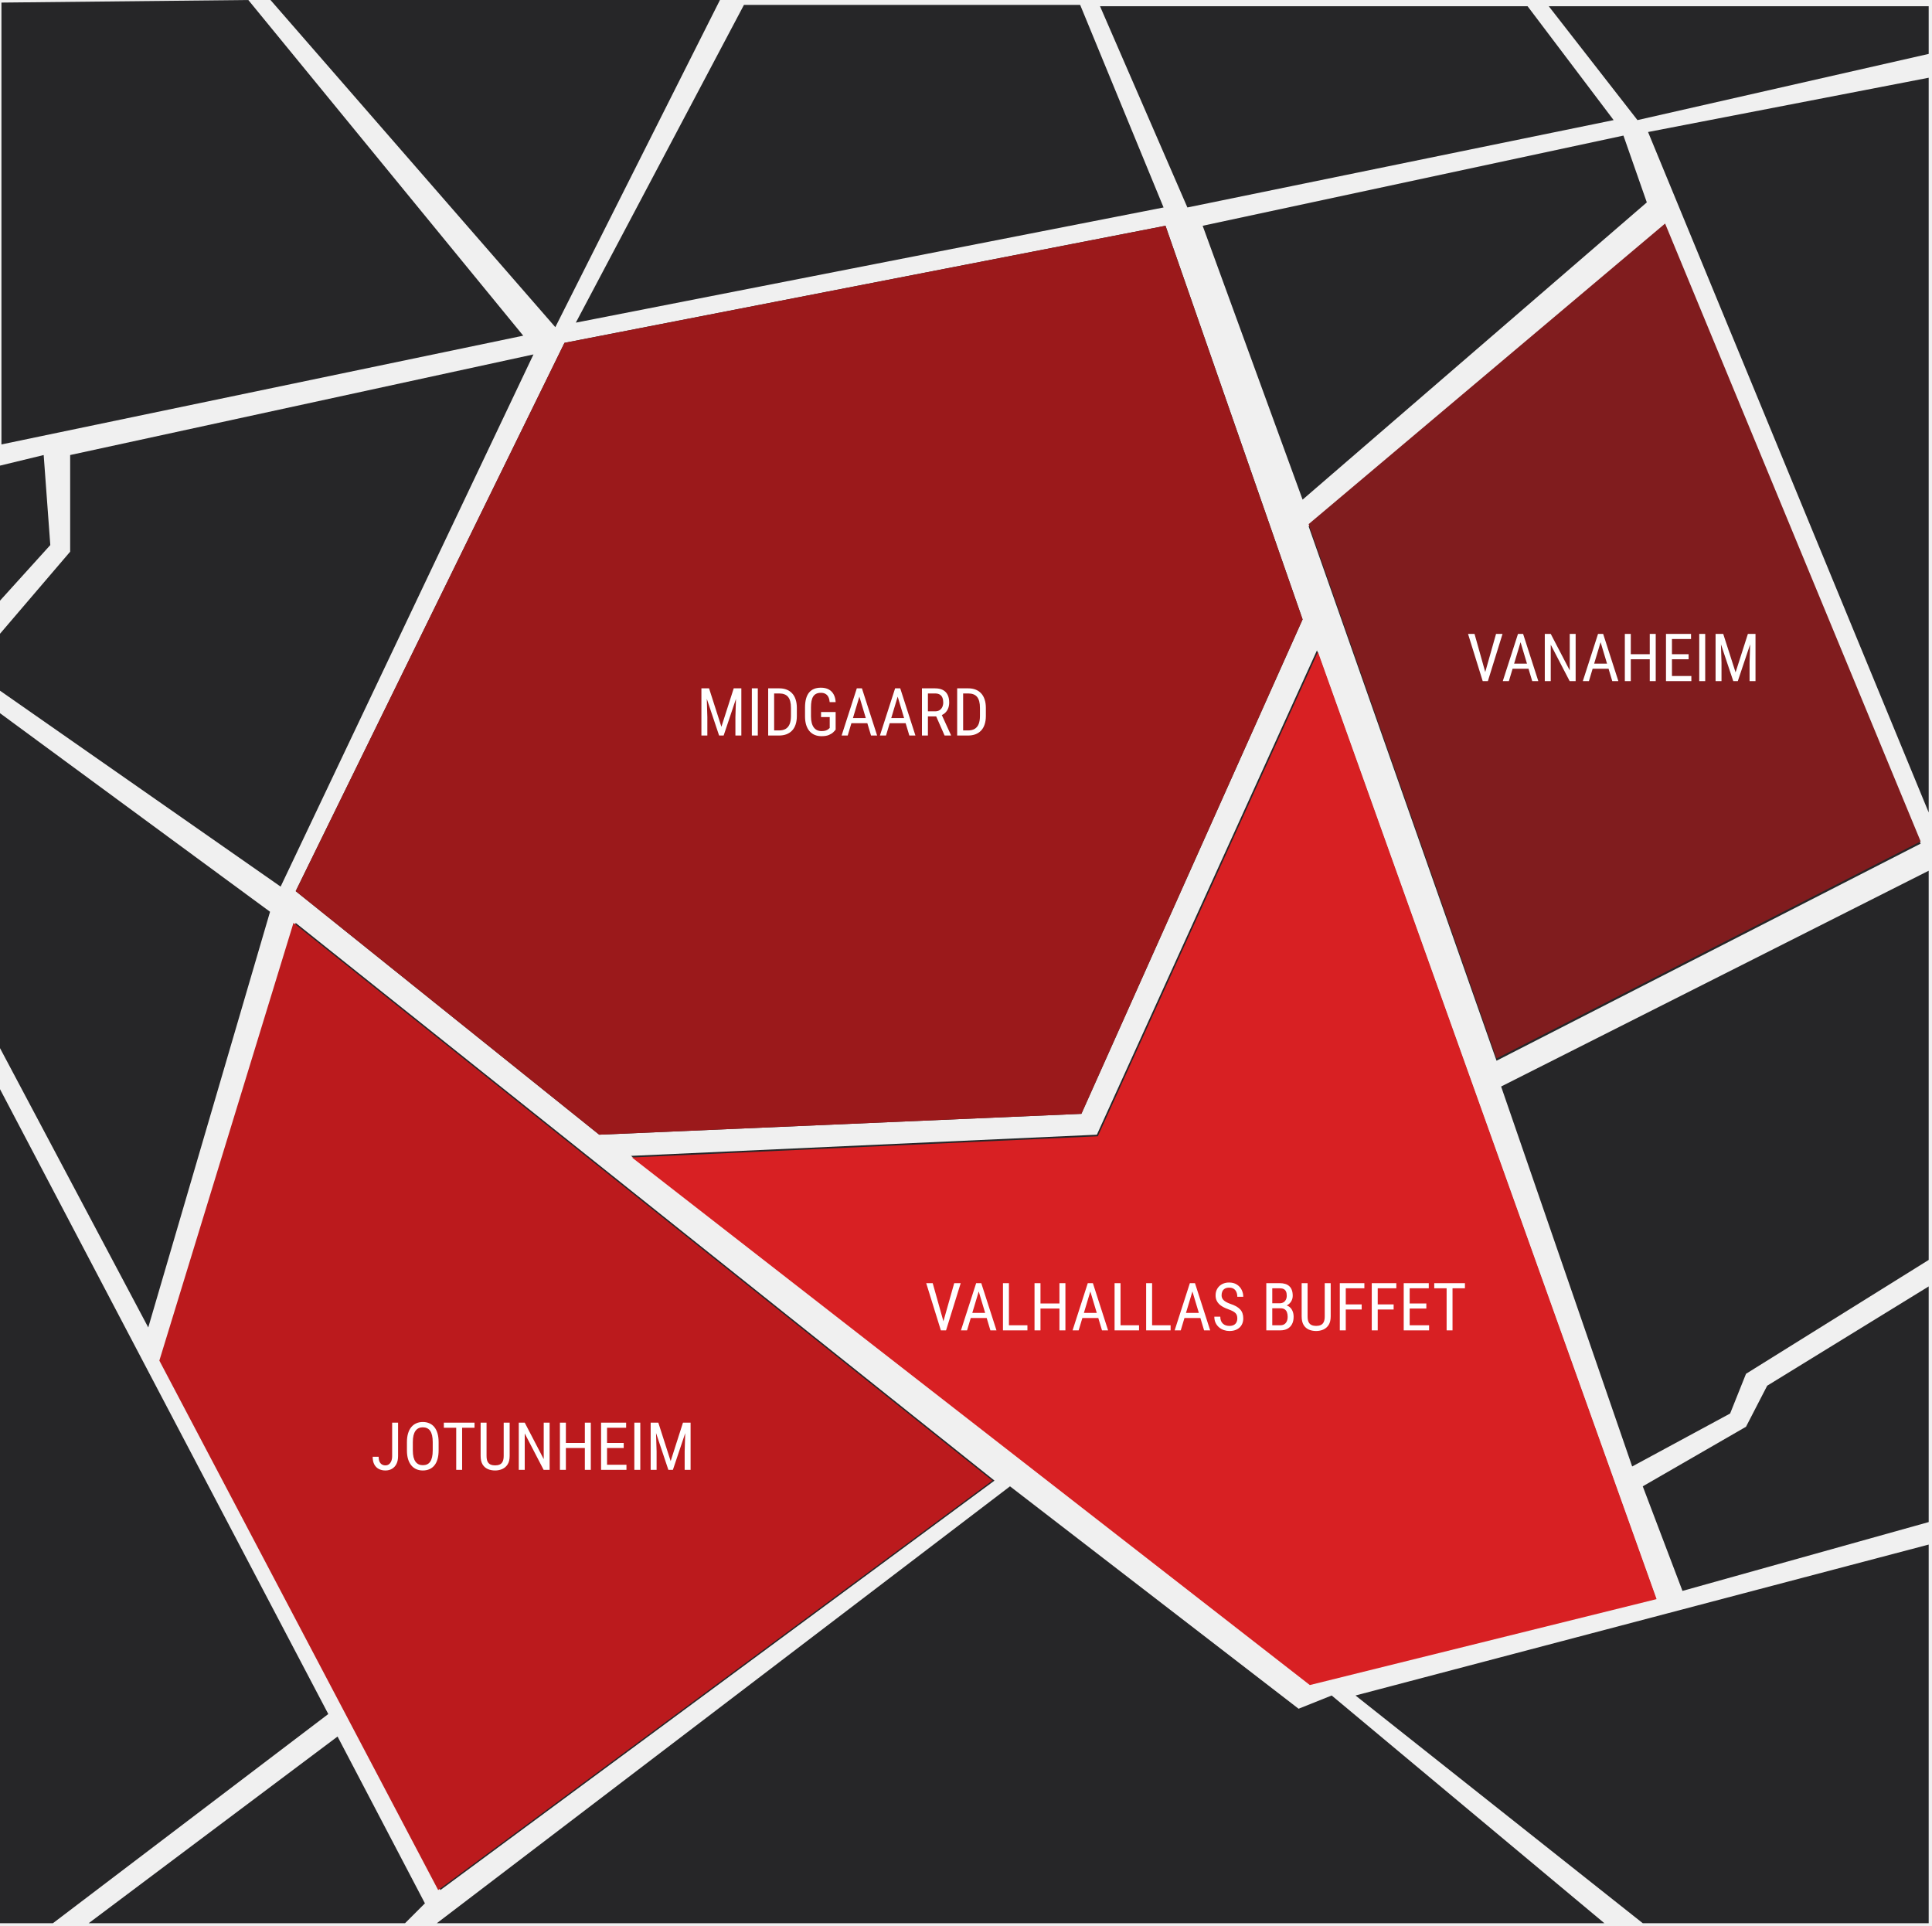
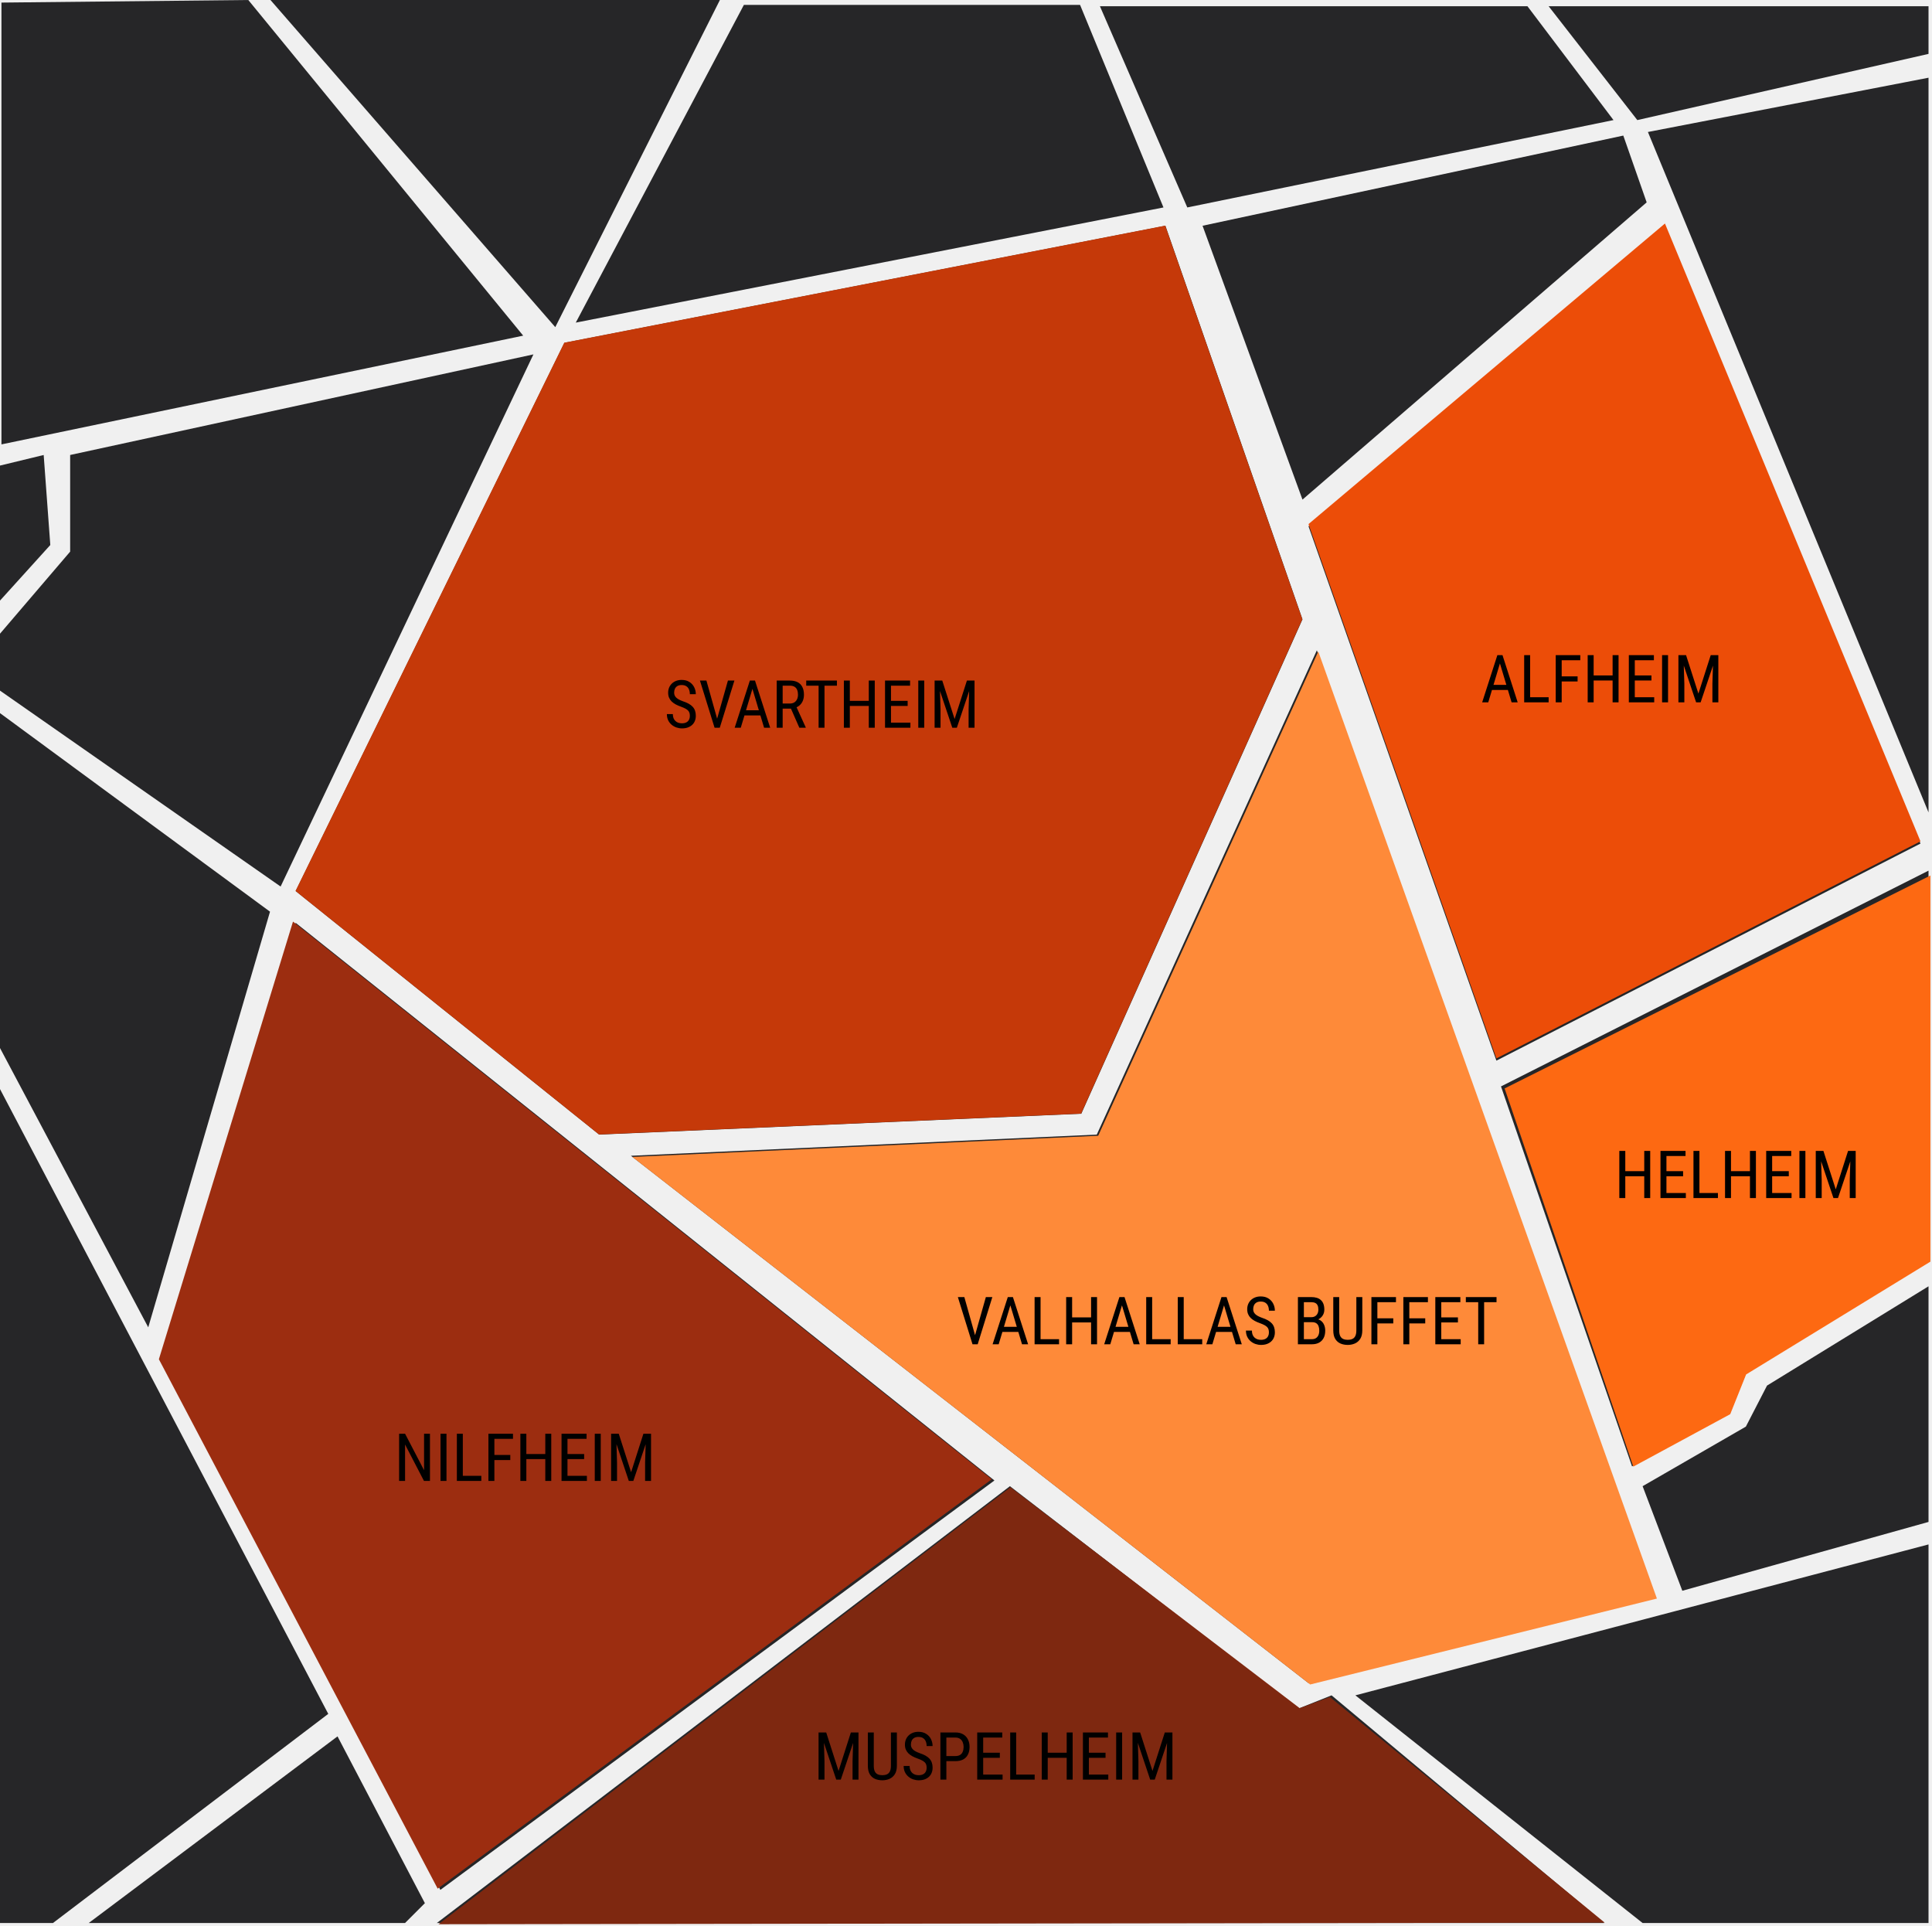
- <svg xmlns="http://www.w3.org/2000/svg" width="305" height="304" viewBox="0 0 305 304" fill="none">
-   <path d="M187.451 32.75L173.658 0.986H241.157L254.741 18.958L187.451 32.75Z" fill="#262628" />
-   <path d="M304.477 8.509L258.502 18.958L244.501 0.986H304.477V8.509Z" fill="#262628" />
-   <path d="M304.477 12.271V128.252L260.174 20.839L304.477 12.271Z" fill="#262628" />
-   <path d="M257.666 231.486L236.978 171.51L304.477 137.447V198.885L275.638 216.857L273.13 223.127L257.666 231.486Z" fill="#262628" />
-   <path d="M265.607 251.129L259.338 234.62L275.638 225.216L278.982 218.738L304.477 203.065V240.263L265.607 251.129Z" fill="#262628" />
-   <path d="M259.338 303.582L213.99 267.638L304.477 243.815V303.582H259.338Z" fill="#262628" />
-   <path d="M68.962 303.582L159.448 234.62L205.004 269.728L210.229 267.638L253.278 303.582H68.962Z" fill="#262628" />
-   <path d="M67.081 300.447L53.289 274.116L14.001 303.582H63.946L67.081 300.447Z" fill="#262628" />
-   <path d="M0 303.582H8.359L51.826 270.564L0 171.928V303.582Z" fill="#262628" />
-   <path d="M42.631 143.925L23.405 209.543L0 165.449V112.579L42.631 143.925Z" fill="#262628" />
-   <path d="M6.896 71.829L0 73.5V94.816L7.941 86.039L6.896 71.829Z" fill="#262628" />
-   <path d="M84.217 55.947L11.076 71.829V87.084L0 100.04V109.026L44.303 139.954L84.217 55.947Z" fill="#262628" />
-   <path d="M69.525 298.35L25.508 214.773L46.68 145.684L157.001 233.717L69.525 298.35Z" fill="#262628" />
-   <path d="M206.631 265.739L261.37 252.174L207.907 102.661L173.159 179.114L99.612 182.457L206.631 265.739Z" fill="#262628" />
-   <path d="M46.68 140.669L89.112 54.119L183.995 35.638L205.637 97.772L170.716 175.82L94.597 179.114L46.68 140.669Z" fill="#262628" />
-   <path d="M262.864 35.638L206.59 83.086L236.254 167.438L303.208 133.17L262.864 35.638Z" fill="#262628" />
-   <path d="M205.637 78.868L189.86 35.638L256.288 21.403L259.978 31.948L205.637 78.868Z" fill="#262628" />
-   <path d="M0.228 70.155V0.406L39.201 0L82.601 52.988L0.228 70.155Z" fill="#262628" />
-   <path d="M113.658 0H43.732H42.701L87.668 51.644L113.658 0Z" fill="#262628" />
-   <path d="M262.865 35.286L206.59 82.734L236.254 167.086L303.209 132.818L262.865 35.286Z" fill="#801C1E" />
-   <path d="M69.174 298.35L25.157 214.774L46.33 145.684L156.651 233.717L69.174 298.35Z" fill="#BB1A1D" />
-   <path d="M206.78 265.99L261.519 252.425L208.056 102.912L173.308 179.365L99.761 182.708L206.78 265.99Z" fill="#D82023" />
-   <path d="M46.68 140.67L89.112 54.12L183.995 35.639L205.637 97.773L170.716 175.821L94.597 179.115L46.68 140.67Z" fill="#9B191B" />
-   <path d="M183.689 32.749L170.524 0.776H117.444L90.904 50.93L183.689 32.749Z" fill="#262628" />
-   <path d="M111.027 108.657H111.938L113.887 114.729L115.831 108.657H116.742L114.24 116.106H113.524L111.027 108.657ZM110.73 108.657H111.529L111.667 113.2V116.106H110.73V108.657ZM116.235 108.657H117.034V116.106H116.097V113.2L116.235 108.657ZM119.633 108.657V116.106H118.691V108.657H119.633ZM122.958 116.106H121.689L121.699 115.302H122.958C123.405 115.302 123.768 115.217 124.048 115.047C124.327 114.873 124.534 114.617 124.667 114.279C124.8 113.938 124.866 113.517 124.866 113.015V111.742C124.866 111.346 124.829 111.005 124.754 110.718C124.679 110.432 124.566 110.196 124.416 110.012C124.266 109.828 124.077 109.692 123.848 109.603C123.62 109.511 123.352 109.465 123.045 109.465H121.664V108.657H123.045C123.464 108.657 123.843 108.723 124.181 108.856C124.518 108.986 124.808 109.182 125.05 109.444C125.293 109.704 125.477 110.026 125.603 110.411C125.733 110.797 125.797 111.244 125.797 111.752V113.015C125.797 113.524 125.733 113.97 125.603 114.356C125.477 114.741 125.291 115.064 125.045 115.323C124.8 115.582 124.501 115.778 124.15 115.911C123.802 116.041 123.405 116.106 122.958 116.106ZM122.211 108.657V116.106H121.27V108.657H122.211ZM131.921 112.396V115.174C131.84 115.284 131.715 115.42 131.548 115.584C131.384 115.747 131.154 115.892 130.857 116.019C130.561 116.145 130.172 116.208 129.691 116.208C129.305 116.208 128.952 116.143 128.632 116.014C128.315 115.884 128.04 115.689 127.808 115.43C127.58 115.168 127.402 114.842 127.276 114.453C127.15 114.061 127.087 113.602 127.087 113.077V111.68C127.087 111.158 127.14 110.701 127.245 110.309C127.351 109.917 127.508 109.591 127.716 109.332C127.927 109.073 128.188 108.878 128.499 108.749C128.813 108.619 129.177 108.554 129.594 108.554C130.074 108.554 130.484 108.645 130.821 108.825C131.159 109.006 131.42 109.267 131.604 109.608C131.792 109.949 131.898 110.358 131.921 110.836H130.98C130.956 110.529 130.891 110.266 130.786 110.048C130.68 109.826 130.53 109.658 130.335 109.542C130.141 109.422 129.894 109.363 129.594 109.363C129.307 109.363 129.065 109.41 128.867 109.506C128.669 109.601 128.507 109.745 128.381 109.936C128.258 110.127 128.168 110.367 128.11 110.657C128.055 110.947 128.028 111.285 128.028 111.67V113.077C128.028 113.472 128.067 113.817 128.146 114.11C128.224 114.404 128.335 114.646 128.478 114.837C128.625 115.028 128.801 115.171 129.005 115.267C129.21 115.359 129.44 115.405 129.696 115.405C129.986 115.405 130.214 115.374 130.381 115.313C130.549 115.251 130.676 115.181 130.765 115.103C130.857 115.024 130.931 114.961 130.985 114.914V113.195H129.619V112.396H131.921ZM135.861 109.317L133.825 116.106H132.863L135.262 108.657H135.866L135.861 109.317ZM137.508 116.106L135.472 109.317L135.462 108.657H136.071L138.47 116.106H137.508ZM137.508 113.348V114.156H133.917V113.348H137.508ZM141.908 109.317L139.872 116.106H138.91L141.309 108.657H141.913L141.908 109.317ZM143.555 116.106L141.519 109.317L141.509 108.657H142.118L144.517 116.106H143.555ZM143.555 113.348V114.156H139.964V113.348H143.555ZM145.546 108.657H147.628C148.112 108.657 148.518 108.742 148.846 108.912C149.176 109.083 149.425 109.335 149.592 109.67C149.763 110 149.848 110.408 149.848 110.892C149.848 111.233 149.792 111.545 149.679 111.829C149.567 112.108 149.403 112.347 149.188 112.545C148.973 112.739 148.712 112.884 148.406 112.98L148.15 113.087H146.293L146.282 112.284H147.618C147.904 112.284 148.143 112.222 148.334 112.1C148.525 111.973 148.668 111.805 148.764 111.593C148.859 111.382 148.907 111.148 148.907 110.892C148.907 110.606 148.864 110.355 148.779 110.14C148.694 109.925 148.557 109.76 148.37 109.644C148.186 109.525 147.938 109.465 147.628 109.465H146.487V116.106H145.546V108.657ZM149.122 116.106L147.638 112.729L148.615 112.724L150.13 116.044V116.106H149.122ZM152.795 116.106H151.526L151.537 115.302H152.795C153.242 115.302 153.605 115.217 153.885 115.047C154.165 114.873 154.371 114.617 154.504 114.279C154.637 113.938 154.703 113.517 154.703 113.015V111.742C154.703 111.346 154.666 111.005 154.591 110.718C154.516 110.432 154.403 110.196 154.253 110.012C154.103 109.828 153.914 109.692 153.685 109.603C153.457 109.511 153.189 109.465 152.882 109.465H151.501V108.657H152.882C153.302 108.657 153.68 108.723 154.018 108.856C154.356 108.986 154.645 109.182 154.888 109.444C155.13 109.704 155.314 110.026 155.44 110.411C155.57 110.797 155.635 111.244 155.635 111.752V113.015C155.635 113.524 155.57 113.97 155.44 114.356C155.314 114.741 155.128 115.064 154.883 115.323C154.637 115.582 154.339 115.778 153.987 115.911C153.639 116.041 153.242 116.106 152.795 116.106ZM152.048 108.657V116.106H151.107V108.657H152.048Z" fill="white" />
-   <path d="M234.387 106.382L236.177 100.064H237.201L234.888 107.513H234.167L234.387 106.382ZM232.78 100.064L234.556 106.382L234.791 107.513H234.07L231.757 100.064H232.78ZM240.24 100.724L238.203 107.513H237.242L239.641 100.064H240.245L240.24 100.724ZM241.887 107.513L239.851 100.724L239.841 100.064H240.449L242.849 107.513H241.887ZM241.887 104.755V105.563H238.295V104.755H241.887ZM248.743 100.064V107.513H247.796L244.813 101.767V107.513H243.872V100.064H244.813L247.811 105.824V100.064H248.743ZM252.876 100.724L250.84 107.513H249.878L252.278 100.064H252.882L252.876 100.724ZM254.524 107.513L252.488 100.724L252.477 100.064H253.086L255.486 107.513H254.524ZM254.524 104.755V105.563H250.932V104.755H254.524ZM260.551 103.266V104.07H257.322V103.266H260.551ZM257.45 100.064V107.513H256.509V100.064H257.45ZM261.385 100.064V107.513H260.443V100.064H261.385ZM267.012 106.709V107.513H263.779V106.709H267.012ZM263.948 100.064V107.513H263.006V100.064H263.948ZM266.577 103.266V104.07H263.779V103.266H266.577ZM266.961 100.064V100.872H263.779V100.064H266.961ZM269.197 100.064V107.513H268.255V100.064H269.197ZM271.131 100.064H272.041L273.991 106.136L275.935 100.064H276.845L274.344 107.513H273.627L271.131 100.064ZM270.834 100.064H271.632L271.77 104.607V107.513H270.834V100.064ZM276.339 100.064H277.137V107.513H276.201V104.607L276.339 100.064Z" fill="white" />
-   <path d="M61.908 229.842V224.567H62.844V229.842C62.844 230.333 62.759 230.747 62.588 231.085C62.418 231.423 62.181 231.68 61.877 231.858C61.577 232.032 61.231 232.119 60.839 232.119C60.453 232.119 60.109 232.04 59.805 231.883C59.502 231.726 59.263 231.488 59.089 231.167C58.918 230.846 58.833 230.442 58.833 229.954H59.775C59.775 230.268 59.821 230.526 59.913 230.727C60.008 230.928 60.136 231.077 60.296 231.172C60.457 231.268 60.637 231.315 60.839 231.315C61.043 231.315 61.226 231.261 61.386 231.152C61.546 231.039 61.672 230.874 61.765 230.655C61.86 230.434 61.908 230.162 61.908 229.842ZM69.244 227.647V228.941C69.244 229.467 69.186 229.929 69.07 230.328C68.958 230.724 68.793 231.054 68.574 231.32C68.356 231.586 68.093 231.786 67.786 231.919C67.479 232.052 67.133 232.119 66.748 232.119C66.376 232.119 66.037 232.052 65.73 231.919C65.423 231.786 65.158 231.586 64.937 231.32C64.715 231.054 64.543 230.724 64.42 230.328C64.3 229.929 64.241 229.467 64.241 228.941V227.647C64.241 227.122 64.3 226.661 64.42 226.266C64.539 225.867 64.71 225.534 64.931 225.268C65.153 225.002 65.418 224.803 65.725 224.669C66.031 224.533 66.371 224.465 66.743 224.465C67.128 224.465 67.474 224.533 67.781 224.669C68.092 224.803 68.354 225.002 68.569 225.268C68.787 225.534 68.954 225.867 69.07 226.266C69.186 226.661 69.244 227.122 69.244 227.647ZM68.313 228.941V227.637C68.313 227.228 68.279 226.876 68.211 226.583C68.143 226.286 68.042 226.044 67.909 225.856C67.776 225.669 67.612 225.531 67.418 225.442C67.224 225.35 66.998 225.304 66.743 225.304C66.5 225.304 66.282 225.35 66.088 225.442C65.897 225.531 65.733 225.669 65.597 225.856C65.46 226.044 65.354 226.286 65.279 226.583C65.208 226.876 65.172 227.228 65.172 227.637V228.941C65.172 229.354 65.208 229.709 65.279 230.006C65.354 230.299 65.46 230.541 65.597 230.732C65.736 230.92 65.904 231.06 66.098 231.152C66.292 231.24 66.509 231.285 66.748 231.285C67.004 231.285 67.229 231.24 67.423 231.152C67.621 231.06 67.785 230.92 67.914 230.732C68.047 230.541 68.146 230.299 68.211 230.006C68.279 229.709 68.313 229.354 68.313 228.941ZM72.954 224.567V232.016H72.022V224.567H72.954ZM74.913 224.567V225.376H70.068V224.567H74.913ZM79.517 224.567H80.459V229.811C80.459 230.371 80.352 230.819 80.137 231.157C79.922 231.494 79.639 231.74 79.287 231.893C78.939 232.044 78.564 232.119 78.162 232.119C77.732 232.119 77.345 232.044 77 231.893C76.656 231.74 76.381 231.494 76.177 231.157C75.975 230.819 75.875 230.371 75.875 229.811V224.567H76.811V229.811C76.811 230.2 76.866 230.504 76.975 230.722C77.087 230.94 77.244 231.094 77.445 231.182C77.65 231.271 77.889 231.315 78.162 231.315C78.438 231.315 78.677 231.271 78.878 231.182C79.083 231.094 79.24 230.94 79.349 230.722C79.461 230.504 79.517 230.2 79.517 229.811V224.567ZM86.767 224.567V232.016H85.821L82.838 226.271V232.016H81.897V224.567H82.838L85.836 230.328V224.567H86.767ZM92.436 227.77V228.573H89.207V227.77H92.436ZM89.335 224.567V232.016H88.394V224.567H89.335ZM93.27 224.567V232.016H92.328V224.567H93.27ZM98.897 231.213V232.016H95.664V231.213H98.897ZM95.833 224.567V232.016H94.891V224.567H95.833ZM98.463 227.77V228.573H95.664V227.77H98.463ZM98.846 224.567V225.376H95.664V224.567H98.846ZM101.082 224.567V232.016H100.141V224.567H101.082ZM103.016 224.567H103.927L105.876 230.64L107.82 224.567H108.731L106.229 232.016H105.513L103.016 224.567ZM102.719 224.567H103.517L103.655 229.11V232.016H102.719V224.567ZM108.224 224.567H109.022V232.016H108.086V229.11L108.224 224.567Z" fill="white" />
-   <path d="M148.85 208.869L150.64 202.551H151.664L149.351 210H148.63L148.85 208.869ZM147.243 202.551L149.019 208.869L149.254 210H148.532L146.22 202.551H147.243ZM154.703 203.211L152.666 210H151.704L154.104 202.551H154.708L154.703 203.211ZM156.35 210L154.314 203.211L154.303 202.551H154.912L157.312 210H156.35ZM156.35 207.242V208.051H152.758V207.242H156.35ZM162.198 209.197V210H159.107V209.197H162.198ZM159.276 202.551V210H158.335V202.551H159.276ZM167.36 205.754V206.557H164.132V205.754H167.36ZM164.259 202.551V210H163.318V202.551H164.259ZM168.194 202.551V210H167.252V202.551H168.194ZM172.322 203.211L170.286 210H169.324L171.724 202.551H172.328L172.322 203.211ZM173.97 210L171.934 203.211L171.923 202.551H172.532L174.932 210H173.97ZM173.97 207.242V208.051H170.378V207.242H173.97ZM179.818 209.197V210H176.727V209.197H179.818ZM176.896 202.551V210H175.955V202.551H176.896ZM184.801 209.197V210H181.71V209.197H184.801ZM181.879 202.551V210H180.938V202.551H181.879ZM188.438 203.211L186.402 210H185.44L187.84 202.551H188.443L188.438 203.211ZM190.086 210L188.049 203.211L188.039 202.551H188.648L191.047 210H190.086ZM190.086 207.242V208.051H186.494V207.242H190.086ZM195.33 208.117C195.33 207.943 195.309 207.79 195.268 207.657C195.227 207.52 195.156 207.398 195.053 207.288C194.951 207.179 194.808 207.075 194.624 206.976C194.439 206.877 194.206 206.777 193.923 206.675C193.616 206.565 193.338 206.444 193.089 206.311C192.84 206.175 192.627 206.02 192.449 205.846C192.275 205.672 192.141 205.472 192.045 205.247C191.95 205.022 191.902 204.765 191.902 204.475C191.902 204.185 191.951 203.917 192.05 203.671C192.152 203.426 192.296 203.213 192.48 203.032C192.667 202.848 192.893 202.704 193.155 202.602C193.418 202.5 193.711 202.449 194.035 202.449C194.52 202.449 194.927 202.556 195.258 202.771C195.592 202.982 195.845 203.26 196.015 203.605C196.186 203.946 196.271 204.311 196.271 204.7H195.33C195.33 204.42 195.284 204.173 195.191 203.958C195.103 203.74 194.963 203.569 194.772 203.446C194.584 203.32 194.339 203.257 194.035 203.257C193.762 203.257 193.537 203.31 193.36 203.416C193.186 203.521 193.056 203.665 192.971 203.845C192.889 204.026 192.848 204.232 192.848 204.464C192.848 204.621 192.876 204.765 192.93 204.894C192.985 205.02 193.068 205.138 193.181 205.247C193.297 205.356 193.44 205.457 193.611 205.549C193.784 205.641 193.989 205.73 194.224 205.815C194.589 205.934 194.902 206.067 195.161 206.214C195.42 206.361 195.631 206.526 195.795 206.71C195.959 206.891 196.078 207.097 196.153 207.329C196.232 207.558 196.271 207.817 196.271 208.107C196.271 208.411 196.22 208.685 196.117 208.931C196.019 209.176 195.874 209.386 195.683 209.56C195.492 209.734 195.261 209.869 194.992 209.964C194.722 210.056 194.419 210.102 194.081 210.102C193.788 210.102 193.5 210.055 193.217 209.959C192.937 209.864 192.683 209.72 192.454 209.529C192.226 209.338 192.043 209.103 191.907 208.823C191.77 208.54 191.702 208.213 191.702 207.841H192.644C192.644 208.097 192.681 208.317 192.756 208.501C192.831 208.682 192.935 208.832 193.068 208.951C193.201 209.071 193.353 209.159 193.524 209.217C193.698 209.272 193.883 209.299 194.081 209.299C194.354 209.299 194.583 209.251 194.767 209.156C194.954 209.06 195.094 208.924 195.186 208.747C195.282 208.569 195.33 208.359 195.33 208.117ZM202.165 206.516H200.65L200.64 205.723H202.047C202.258 205.723 202.446 205.675 202.61 205.58C202.773 205.484 202.901 205.348 202.993 205.17C203.089 204.99 203.137 204.775 203.137 204.526C203.137 204.253 203.096 204.031 203.014 203.861C202.936 203.687 202.814 203.561 202.651 203.482C202.49 203.4 202.286 203.359 202.037 203.359H200.85V210H199.908V202.551H202.037C202.357 202.551 202.644 202.59 202.896 202.669C203.149 202.744 203.362 202.863 203.536 203.027C203.713 203.187 203.848 203.392 203.94 203.641C204.032 203.89 204.078 204.188 204.078 204.536C204.078 204.843 204.008 205.121 203.868 205.37C203.732 205.615 203.541 205.817 203.295 205.974C203.05 206.131 202.767 206.231 202.446 206.275L202.165 206.516ZM202.129 210H200.261L200.809 209.197H202.129C202.374 209.197 202.582 209.142 202.753 209.033C202.924 208.924 203.053 208.77 203.142 208.573C203.234 208.371 203.28 208.134 203.28 207.861C203.28 207.585 203.242 207.346 203.167 207.145C203.092 206.944 202.973 206.789 202.809 206.68C202.646 206.57 202.431 206.516 202.165 206.516H200.952L200.962 205.723H202.6L202.809 206.009C203.116 206.04 203.374 206.142 203.582 206.316C203.793 206.487 203.952 206.705 204.058 206.971C204.167 207.237 204.221 207.531 204.221 207.851C204.221 208.315 204.134 208.707 203.96 209.028C203.79 209.345 203.548 209.587 203.234 209.754C202.92 209.918 202.552 210 202.129 210ZM209.133 202.551H210.074V207.795C210.074 208.354 209.967 208.803 209.752 209.14C209.537 209.478 209.254 209.724 208.903 209.877C208.555 210.027 208.18 210.102 207.777 210.102C207.347 210.102 206.96 210.027 206.616 209.877C206.271 209.724 205.997 209.478 205.792 209.14C205.591 208.803 205.49 208.354 205.49 207.795V202.551H206.426V207.795C206.426 208.184 206.481 208.487 206.59 208.706C206.703 208.924 206.86 209.077 207.061 209.166C207.265 209.255 207.504 209.299 207.777 209.299C208.053 209.299 208.292 209.255 208.493 209.166C208.698 209.077 208.855 208.924 208.964 208.706C209.077 208.487 209.133 208.184 209.133 207.795V202.551ZM212.453 202.551V210H211.512V202.551H212.453ZM214.965 205.902V206.71H212.274V205.902H214.965ZM215.39 202.551V203.359H212.274V202.551H215.39ZM217.498 202.551V210H216.556V202.551H217.498ZM220.01 205.902V206.71H217.319V205.902H220.01ZM220.434 202.551V203.359H217.319V202.551H220.434ZM225.607 209.197V210H222.373V209.197H225.607ZM222.542 202.551V210H221.601V202.551H222.542ZM225.172 205.754V206.557H222.373V205.754H225.172ZM225.556 202.551V203.359H222.373V202.551H225.556ZM229.306 202.551V210H228.375V202.551H229.306ZM231.265 202.551V203.359H226.42V202.551H231.265Z" fill="white" />
+ <svg xmlns="http://www.w3.org/2000/svg" width="608" height="606" viewBox="0 0 608 606" fill="none">
+   <path d="M373.64 65.278L346.147 1.964H480.691L507.766 37.786L373.64 65.278Z" fill="#262628" />
+   <path d="M606.904 16.959L515.264 37.786L487.356 1.964H606.904V16.959Z" fill="#262628" />
+   <path d="M606.904 24.457V255.639L518.597 41.535L606.904 24.457Z" fill="#262628" />
+   <path d="M513.598 461.411L472.36 341.863L606.904 273.967V396.43L549.421 432.253L544.422 444.749L513.598 461.411Z" fill="#262628" />
+   <path d="M529.427 500.566L516.93 467.659L549.421 448.915L556.085 436.002L606.904 404.761V478.906L529.427 500.566Z" fill="#262628" />
+   <path d="M516.93 605.119L426.54 533.473L606.904 485.987V605.119H516.93Z" fill="#262628" />
+   <path d="M137.459 605.119L317.823 467.659L408.629 537.639L419.043 533.473L504.851 605.119H137.459Z" fill="#262628" />
+   <path d="M133.71 598.87L106.218 546.386L27.908 605.119H127.462L133.71 598.87Z" fill="#262628" />
+   <path d="M0 605.119H16.662L103.303 539.305L0 342.696V605.119Z" fill="#262628" />
+   <path d="M84.975 286.879L46.653 417.674L0 329.783V224.398L84.975 286.879Z" fill="#262628" />
+   <path d="M13.746 143.172L0 146.504V188.992L15.829 171.497L13.746 143.172Z" fill="#262628" />
+   <path d="M167.867 111.515L22.077 143.172V173.58L0 199.405V217.317L88.307 278.965L167.867 111.515Z" fill="#262628" />
+   <path d="M138.582 594.691L50.844 428.101L93.047 290.387L312.946 465.862L138.582 594.691Z" fill="#262628" />
+   <path d="M411.871 529.69L520.982 502.651L414.415 204.631L345.153 357.023L198.554 363.686L411.871 529.69Z" fill="#262628" />
+   <path d="M93.047 280.391L177.624 107.873L366.752 71.036L409.891 194.886L340.284 350.457L188.559 357.023L93.047 280.391Z" fill="#262628" />
+   <path d="M523.96 71.036L411.789 165.613L470.918 333.749L604.376 265.443L523.96 71.036Z" fill="#262628" />
+   <path d="M409.891 157.206L378.443 71.036L510.851 42.663L518.206 63.68L409.891 157.206Z" fill="#262628" />
+   <path d="M0.456 139.837V0.81L78.138 0L164.646 105.619L0.456 139.837Z" fill="#262628" />
+   <path d="M226.551 0H87.171H85.115L174.746 102.94L226.551 0Z" fill="#262628" />
+   <path d="M523.96 70.335L411.789 164.911L470.918 333.047L604.376 264.742L523.96 70.335Z" fill="#EC4D08" />
+   <path d="M137.738 594.304L50 427.715L92.203 290L312.102 465.475L137.738 594.304Z" fill="#9C2D10" />
+   <path d="M412.317 530.058L521.428 503.02L414.861 205L345.599 357.391L199 364.055L412.317 530.058Z" fill="#FE8A39" />
+   <path d="M93 280.355L177.577 107.837L366.705 71L409.844 194.85L340.237 350.421L188.512 356.986L93 280.355Z" fill="#C53909" />
+   <path d="M366.141 65.278L339.899 1.547H234.097L181.196 101.518L366.141 65.278Z" fill="#262628" />
+   <path d="M607.5 275.5L473.5 342.5L514 461.5L544.5 445L549.5 432.5L607.5 397V275.5Z" fill="#FD6912" />
+   <path d="M135.309 451.152V466H133.423L127.477 454.548V466H125.601V451.152H127.477L133.453 462.635V451.152H135.309ZM140.51 451.152V466H138.634V451.152H140.51ZM151.473 464.399V466H145.313V464.399H151.473ZM145.65 451.152V466H143.774V451.152H145.65ZM155.583 451.152V466H153.706V451.152H155.583ZM160.59 457.832V459.443H155.226V457.832H160.59ZM161.436 451.152V452.763H155.226V451.152H161.436ZM171.817 457.536V459.137H165.383V457.536H171.817ZM165.638 451.152V466H163.761V451.152H165.638ZM173.48 451.152V466H171.603V451.152H173.48ZM184.697 464.399V466H178.252V464.399H184.697ZM178.589 451.152V466H176.712V451.152H178.589ZM183.83 457.536V459.137H178.252V457.536H183.83ZM184.595 451.152V452.763H178.252V451.152H184.595ZM189.052 451.152V466H187.175V451.152H189.052ZM192.906 451.152H194.722L198.607 463.257L202.482 451.152H204.297L199.311 466H197.883L192.906 451.152ZM192.315 451.152H193.906L194.181 460.208V466H192.315V451.152ZM203.288 451.152H204.879V466H203.012V460.208L203.288 451.152Z" fill="black" />
+   <path d="M217.097 225.247C217.097 224.9 217.056 224.595 216.975 224.329C216.893 224.057 216.75 223.813 216.546 223.595C216.342 223.378 216.057 223.17 215.69 222.973C215.323 222.776 214.857 222.575 214.293 222.371C213.681 222.154 213.127 221.913 212.63 221.647C212.134 221.375 211.709 221.066 211.356 220.719C211.009 220.373 210.74 219.975 210.55 219.526C210.36 219.078 210.265 218.564 210.265 217.986C210.265 217.409 210.363 216.875 210.56 216.385C210.764 215.896 211.05 215.471 211.417 215.111C211.791 214.743 212.239 214.458 212.763 214.254C213.286 214.05 213.871 213.948 214.517 213.948C215.482 213.948 216.295 214.162 216.954 214.591C217.621 215.012 218.124 215.566 218.464 216.253C218.803 216.933 218.973 217.66 218.973 218.435H217.097C217.097 217.878 217.005 217.385 216.822 216.956C216.645 216.521 216.366 216.181 215.985 215.937C215.612 215.685 215.122 215.559 214.517 215.559C213.973 215.559 213.524 215.665 213.171 215.875C212.824 216.086 212.566 216.372 212.396 216.732C212.233 217.092 212.151 217.504 212.151 217.966C212.151 218.279 212.206 218.564 212.314 218.823C212.423 219.074 212.59 219.309 212.814 219.526C213.045 219.744 213.331 219.944 213.671 220.128C214.017 220.311 214.425 220.488 214.894 220.658C215.622 220.896 216.244 221.161 216.761 221.454C217.277 221.746 217.699 222.076 218.025 222.443C218.351 222.803 218.589 223.214 218.739 223.677C218.895 224.132 218.973 224.649 218.973 225.227C218.973 225.832 218.871 226.379 218.668 226.869C218.47 227.358 218.181 227.776 217.801 228.123C217.42 228.47 216.961 228.738 216.424 228.929C215.887 229.112 215.282 229.204 214.609 229.204C214.024 229.204 213.45 229.109 212.885 228.918C212.328 228.728 211.821 228.443 211.366 228.062C210.91 227.681 210.547 227.212 210.275 226.655C210.003 226.09 209.867 225.438 209.867 224.697H211.743C211.743 225.206 211.818 225.645 211.968 226.012C212.117 226.372 212.324 226.672 212.59 226.909C212.855 227.147 213.157 227.324 213.497 227.44C213.844 227.549 214.214 227.603 214.609 227.603C215.153 227.603 215.608 227.508 215.975 227.317C216.349 227.127 216.628 226.855 216.812 226.502C217.002 226.148 217.097 225.73 217.097 225.247ZM225.51 226.746L229.079 214.152H231.119L226.51 229H225.072L225.51 226.746ZM222.308 214.152L225.847 226.746L226.316 229H224.878L220.269 214.152H222.308ZM237.176 215.468L233.118 229H231.201L235.983 214.152H237.187L237.176 215.468ZM240.46 229L236.401 215.468L236.381 214.152H237.595L242.377 229H240.46ZM240.46 223.503V225.115H233.301V223.503H240.46ZM244.427 214.152H248.578C249.543 214.152 250.352 214.322 251.005 214.662C251.664 215.002 252.16 215.505 252.494 216.171C252.833 216.831 253.003 217.643 253.003 218.608C253.003 219.288 252.891 219.91 252.667 220.475C252.443 221.032 252.116 221.508 251.688 221.902C251.26 222.29 250.74 222.579 250.128 222.769L249.618 222.983H245.916L245.896 221.382H248.557C249.128 221.382 249.604 221.26 249.985 221.015C250.366 220.764 250.651 220.427 250.842 220.006C251.032 219.584 251.127 219.118 251.127 218.608C251.127 218.037 251.042 217.538 250.872 217.109C250.702 216.681 250.43 216.351 250.056 216.12C249.689 215.882 249.196 215.763 248.578 215.763H246.304V229H244.427V214.152ZM251.555 229L248.598 222.269L250.546 222.259L253.564 228.878V229H251.555ZM259.469 214.152V229H257.613V214.152H259.469ZM263.375 214.152V215.763H253.717V214.152H263.375ZM273.623 220.536V222.137H267.189V220.536H273.623ZM267.444 214.152V229H265.567V214.152H267.444ZM275.286 214.152V229H273.409V214.152H275.286ZM286.503 227.399V229H280.058V227.399H286.503ZM280.395 214.152V229H278.518V214.152H280.395ZM285.636 220.536V222.137H280.058V220.536H285.636ZM286.401 214.152V215.763H280.058V214.152H286.401ZM290.858 214.152V229H288.981V214.152H290.858ZM294.712 214.152H296.528L300.413 226.257L304.288 214.152H306.103L301.117 229H299.689L294.712 214.152ZM294.121 214.152H295.712L295.987 223.208V229H294.121V214.152ZM305.094 214.152H306.685V229H304.818V223.208L305.094 214.152Z" fill="black" />
+   <path d="M517.657 368.536V370.137H511.223V368.536H517.657ZM511.477 362.152V377H509.601V362.152H511.477ZM519.32 362.152V377H517.443V362.152H519.32ZM530.537 375.399V377H524.092V375.399H530.537ZM524.429 362.152V377H522.552V362.152H524.429ZM529.67 368.536V370.137H524.092V368.536H529.67ZM530.435 362.152V363.763H524.092V362.152H530.435ZM540.633 375.399V377H534.473V375.399H540.633ZM534.81 362.152V377H532.934V362.152H534.81ZM550.922 368.536V370.137H544.488V368.536H550.922ZM544.743 362.152V377H542.866V362.152H544.743ZM552.585 362.152V377H550.708V362.152H552.585ZM563.802 375.399V377H557.357V375.399H563.802ZM557.694 362.152V377H555.817V362.152H557.694ZM562.935 368.536V370.137H557.357V368.536H562.935ZM563.7 362.152V363.763H557.357V362.152H563.7ZM568.157 362.152V377H566.28V362.152H568.157ZM572.012 362.152H573.827L577.712 374.257L581.587 362.152H583.402L578.416 377H576.988L572.012 362.152ZM571.42 362.152H573.011L573.286 371.208V377H571.42V362.152ZM582.393 362.152H583.984V377H582.118V371.208L582.393 362.152Z" fill="black" />
+   <path d="M472.414 207.468L468.356 221H466.439L471.221 206.152H472.425L472.414 207.468ZM475.698 221L471.639 207.468L471.619 206.152H472.833L477.615 221H475.698ZM475.698 215.503V217.115H468.539V215.503H475.698ZM487.354 219.399V221H481.195V219.399H487.354ZM481.531 206.152V221H479.655V206.152H481.531ZM491.464 206.152V221H489.587V206.152H491.464ZM496.471 212.832V214.443H491.107V212.832H496.471ZM497.317 206.152V207.763H491.107V206.152H497.317ZM507.699 212.536V214.137H501.264V212.536H507.699ZM501.519 206.152V221H499.643V206.152H501.519ZM509.361 206.152V221H507.485V206.152H509.361ZM520.579 219.399V221H514.134V219.399H520.579ZM514.47 206.152V221H512.594V206.152H514.47ZM519.712 212.536V214.137H514.134V212.536H519.712ZM520.477 206.152V207.763H514.134V206.152H520.477ZM524.933 206.152V221H523.057V206.152H524.933ZM528.788 206.152H530.603L534.488 218.257L538.364 206.152H540.179L535.192 221H533.764L528.788 206.152ZM528.196 206.152H529.787L530.063 215.208V221H528.196V206.152ZM539.169 206.152H540.76V221H538.894V215.208L539.169 206.152Z" fill="black" />
+   <path d="M306.68 420.746L310.249 408.152H312.289L307.68 423H306.242L306.68 420.746ZM303.478 408.152L307.017 420.746L307.486 423H306.048L301.439 408.152H303.478ZM318.346 409.468L314.288 423H312.371L317.153 408.152H318.357L318.346 409.468ZM321.63 423L317.571 409.468L317.551 408.152H318.765L323.547 423H321.63ZM321.63 417.503V419.115H314.471V417.503H321.63ZM333.286 421.399V423H327.127V421.399H333.286ZM327.463 408.152V423H325.587V408.152H327.463ZM343.576 414.536V416.137H337.141V414.536H343.576ZM337.396 408.152V423H335.52V408.152H337.396ZM345.238 408.152V423H343.362V408.152H345.238ZM353.468 409.468L349.409 423H347.492L352.274 408.152H353.478L353.468 409.468ZM356.751 423L352.693 409.468L352.672 408.152H353.886L358.668 423H356.751ZM356.751 417.503V419.115H349.592V417.503H356.751ZM368.407 421.399V423H362.248V421.399H368.407ZM362.584 408.152V423H360.708V408.152H362.584ZM378.34 421.399V423H372.181V421.399H378.34ZM372.517 408.152V423H370.641V408.152H372.517ZM385.591 409.468L381.532 423H379.615L384.398 408.152H385.601L385.591 409.468ZM388.874 423L384.816 409.468L384.795 408.152H386.009L390.792 423H388.874ZM388.874 417.503V419.115H381.715V417.503H388.874ZM399.327 419.247C399.327 418.9 399.286 418.595 399.205 418.329C399.123 418.057 398.98 417.813 398.776 417.595C398.572 417.378 398.287 417.17 397.92 416.973C397.553 416.776 397.087 416.575 396.523 416.371C395.911 416.154 395.357 415.913 394.86 415.647C394.364 415.375 393.939 415.066 393.586 414.719C393.239 414.373 392.97 413.975 392.78 413.526C392.59 413.078 392.495 412.564 392.495 411.986C392.495 411.409 392.593 410.875 392.79 410.385C392.994 409.896 393.28 409.471 393.647 409.111C394.021 408.743 394.47 408.458 394.993 408.254C395.517 408.05 396.101 407.948 396.747 407.948C397.712 407.948 398.525 408.162 399.184 408.591C399.851 409.012 400.354 409.566 400.694 410.253C401.034 410.933 401.203 411.66 401.203 412.435H399.327C399.327 411.878 399.235 411.385 399.052 410.956C398.875 410.521 398.596 410.181 398.216 409.937C397.842 409.685 397.352 409.559 396.747 409.559C396.203 409.559 395.754 409.665 395.401 409.875C395.054 410.086 394.796 410.372 394.626 410.732C394.463 411.092 394.381 411.504 394.381 411.966C394.381 412.279 394.436 412.564 394.544 412.823C394.653 413.074 394.82 413.309 395.044 413.526C395.275 413.744 395.561 413.944 395.901 414.128C396.247 414.311 396.655 414.488 397.124 414.658C397.852 414.896 398.474 415.161 398.991 415.454C399.507 415.746 399.929 416.076 400.255 416.443C400.581 416.803 400.819 417.214 400.969 417.677C401.125 418.132 401.203 418.649 401.203 419.227C401.203 419.832 401.101 420.379 400.898 420.869C400.7 421.358 400.411 421.776 400.031 422.123C399.65 422.47 399.191 422.738 398.654 422.929C398.117 423.112 397.512 423.204 396.839 423.204C396.254 423.204 395.68 423.109 395.115 422.918C394.558 422.728 394.051 422.443 393.596 422.062C393.14 421.681 392.777 421.212 392.505 420.655C392.233 420.09 392.097 419.438 392.097 418.697H393.973C393.973 419.206 394.048 419.645 394.198 420.012C394.347 420.372 394.555 420.672 394.82 420.909C395.085 421.147 395.387 421.324 395.727 421.44C396.074 421.549 396.445 421.603 396.839 421.603C397.383 421.603 397.838 421.508 398.205 421.317C398.579 421.127 398.858 420.855 399.042 420.502C399.232 420.148 399.327 419.73 399.327 419.247ZM412.951 416.055H409.933L409.912 414.475H412.717C413.138 414.475 413.512 414.379 413.839 414.189C414.165 413.999 414.42 413.727 414.603 413.373C414.794 413.013 414.889 412.585 414.889 412.088C414.889 411.544 414.807 411.103 414.644 410.763C414.488 410.416 414.246 410.164 413.92 410.008C413.601 409.845 413.193 409.763 412.696 409.763H410.33V423H408.454V408.152H412.696C413.335 408.152 413.907 408.23 414.41 408.387C414.913 408.536 415.338 408.774 415.684 409.1C416.038 409.42 416.306 409.828 416.49 410.324C416.674 410.82 416.765 411.415 416.765 412.109C416.765 412.721 416.626 413.275 416.347 413.771C416.075 414.26 415.695 414.662 415.205 414.974C414.716 415.287 414.151 415.488 413.512 415.576L412.951 416.055ZM412.88 423H409.158L410.249 421.399H412.88C413.369 421.399 413.784 421.29 414.124 421.073C414.464 420.855 414.722 420.549 414.899 420.155C415.083 419.754 415.174 419.281 415.174 418.737C415.174 418.187 415.1 417.711 414.95 417.31C414.801 416.909 414.563 416.599 414.236 416.382C413.91 416.164 413.482 416.055 412.951 416.055H410.534L410.555 414.475H413.818L414.236 415.046C414.848 415.107 415.361 415.311 415.776 415.658C416.198 415.998 416.514 416.433 416.725 416.963C416.942 417.493 417.051 418.078 417.051 418.717C417.051 419.642 416.877 420.423 416.531 421.062C416.191 421.695 415.708 422.177 415.083 422.511C414.457 422.837 413.723 423 412.88 423ZM426.841 408.152H428.717V418.605C428.717 419.72 428.503 420.614 428.075 421.287C427.646 421.96 427.082 422.449 426.382 422.755C425.688 423.054 424.941 423.204 424.138 423.204C423.282 423.204 422.51 423.054 421.823 422.755C421.137 422.449 420.589 421.96 420.182 421.287C419.78 420.614 419.58 419.72 419.58 418.605V408.152H421.446V418.605C421.446 419.38 421.555 419.985 421.772 420.42C421.997 420.855 422.309 421.161 422.711 421.338C423.119 421.515 423.594 421.603 424.138 421.603C424.689 421.603 425.165 421.515 425.566 421.338C425.974 421.161 426.287 420.855 426.504 420.42C426.729 419.985 426.841 419.38 426.841 418.605V408.152ZM433.459 408.152V423H431.583V408.152H433.459ZM438.466 414.832V416.443H433.102V414.832H438.466ZM439.313 408.152V409.763H433.102V408.152H439.313ZM443.514 408.152V423H441.638V408.152H443.514ZM448.521 414.832V416.443H443.157V414.832H448.521ZM449.368 408.152V409.763H443.157V408.152H449.368ZM459.678 421.399V423H453.233V421.399H459.678ZM453.569 408.152V423H451.693V408.152H453.569ZM458.811 414.536V416.137H453.233V414.536H458.811ZM459.576 408.152V409.763H453.233V408.152H459.576ZM467.051 408.152V423H465.195V408.152H467.051ZM470.956 408.152V409.763H461.299V408.152H470.956Z" fill="black" />
+   <path d="M318 468L138 605.5L505 605L418.5 534L409 537.5L318 468Z" fill="#7E2810" />
+   <path d="M258.193 545.152H260.008L263.893 557.257L267.768 545.152H269.583L264.597 560H263.169L258.193 545.152ZM257.601 545.152H259.192L259.467 554.208V560H257.601V545.152ZM268.574 545.152H270.165V560H268.299V554.208L268.574 545.152ZM280.373 545.152H282.249V555.605C282.249 556.72 282.035 557.614 281.607 558.287C281.178 558.96 280.614 559.449 279.914 559.755C279.22 560.054 278.473 560.204 277.67 560.204C276.814 560.204 276.042 560.054 275.355 559.755C274.669 559.449 274.121 558.96 273.714 558.287C273.312 557.614 273.112 556.72 273.112 555.605V545.152H274.978V555.605C274.978 556.38 275.087 556.985 275.304 557.42C275.529 557.855 275.841 558.161 276.243 558.338C276.651 558.515 277.126 558.603 277.67 558.603C278.221 558.603 278.697 558.515 279.098 558.338C279.506 558.161 279.819 557.855 280.036 557.42C280.261 556.985 280.373 556.38 280.373 555.605V545.152ZM291.611 556.247C291.611 555.9 291.57 555.595 291.488 555.329C291.407 555.057 291.264 554.813 291.06 554.595C290.856 554.378 290.571 554.17 290.203 553.973C289.836 553.776 289.371 553.575 288.806 553.371C288.194 553.154 287.64 552.913 287.144 552.647C286.648 552.375 286.223 552.066 285.869 551.719C285.523 551.373 285.254 550.975 285.064 550.526C284.873 550.078 284.778 549.564 284.778 548.986C284.778 548.409 284.877 547.875 285.074 547.385C285.278 546.896 285.563 546.471 285.931 546.111C286.304 545.743 286.753 545.458 287.277 545.254C287.8 545.05 288.385 544.948 289.031 544.948C289.996 544.948 290.808 545.162 291.468 545.591C292.134 546.012 292.637 546.566 292.977 547.253C293.317 547.933 293.487 548.66 293.487 549.435H291.611C291.611 548.878 291.519 548.385 291.335 547.956C291.159 547.521 290.88 547.181 290.499 546.937C290.125 546.685 289.636 546.559 289.031 546.559C288.487 546.559 288.038 546.665 287.685 546.875C287.338 547.086 287.079 547.372 286.909 547.732C286.746 548.092 286.665 548.504 286.665 548.966C286.665 549.279 286.719 549.564 286.828 549.823C286.937 550.074 287.103 550.309 287.328 550.526C287.559 550.744 287.844 550.944 288.184 551.128C288.531 551.311 288.939 551.488 289.408 551.658C290.135 551.896 290.757 552.161 291.274 552.454C291.791 552.746 292.212 553.076 292.539 553.443C292.865 553.803 293.103 554.214 293.253 554.677C293.409 555.132 293.487 555.649 293.487 556.227C293.487 556.832 293.385 557.379 293.181 557.869C292.984 558.358 292.695 558.776 292.314 559.123C291.934 559.47 291.475 559.738 290.938 559.929C290.401 560.112 289.795 560.204 289.122 560.204C288.538 560.204 287.963 560.109 287.399 559.918C286.842 559.728 286.335 559.443 285.88 559.062C285.424 558.681 285.06 558.212 284.788 557.655C284.516 557.09 284.38 556.438 284.38 555.697H286.257C286.257 556.206 286.332 556.645 286.481 557.012C286.631 557.372 286.838 557.672 287.103 557.909C287.368 558.147 287.671 558.324 288.011 558.44C288.358 558.549 288.728 558.603 289.122 558.603C289.666 558.603 290.122 558.508 290.489 558.317C290.863 558.127 291.142 557.855 291.325 557.502C291.515 557.148 291.611 556.73 291.611 556.247ZM300.677 554.177H297.434V552.576H300.677C301.288 552.576 301.781 552.454 302.155 552.209C302.536 551.964 302.811 551.624 302.981 551.189C303.158 550.754 303.246 550.258 303.246 549.7C303.246 549.19 303.158 548.711 302.981 548.262C302.811 547.814 302.536 547.453 302.155 547.181C301.781 546.903 301.288 546.763 300.677 546.763H297.821V560H295.945V545.152H300.677C301.635 545.152 302.444 545.346 303.104 545.733C303.763 546.121 304.263 546.658 304.603 547.345C304.949 548.024 305.123 548.803 305.123 549.68C305.123 550.632 304.949 551.444 304.603 552.117C304.263 552.79 303.763 553.303 303.104 553.657C302.444 554.004 301.635 554.177 300.677 554.177ZM315.514 558.399V560H309.069V558.399H315.514ZM309.406 545.152V560H307.529V545.152H309.406ZM314.647 551.536V553.137H309.069V551.536H314.647ZM315.412 545.152V546.763H309.069V545.152H315.412ZM325.61 558.399V560H319.451V558.399H325.61ZM319.787 545.152V560H317.911V545.152H319.787ZM335.9 551.536V553.137H329.465V551.536H335.9ZM329.72 545.152V560H327.843V545.152H329.72ZM337.562 545.152V560H335.686V545.152H337.562ZM348.779 558.399V560H342.334V558.399H348.779ZM342.671 545.152V560H340.795V545.152H342.671ZM347.913 551.536V553.137H342.334V551.536H347.913ZM348.678 545.152V546.763H342.334V545.152H348.678ZM353.134 545.152V560H351.258V545.152H353.134ZM356.989 545.152H358.804L362.689 557.257L366.564 545.152H368.38L363.393 560H361.965L356.989 545.152ZM356.397 545.152H357.988L358.263 554.208V560H356.397V545.152ZM367.37 545.152H368.961V560H367.095V554.208L367.37 545.152Z" fill="black" />
</svg>
